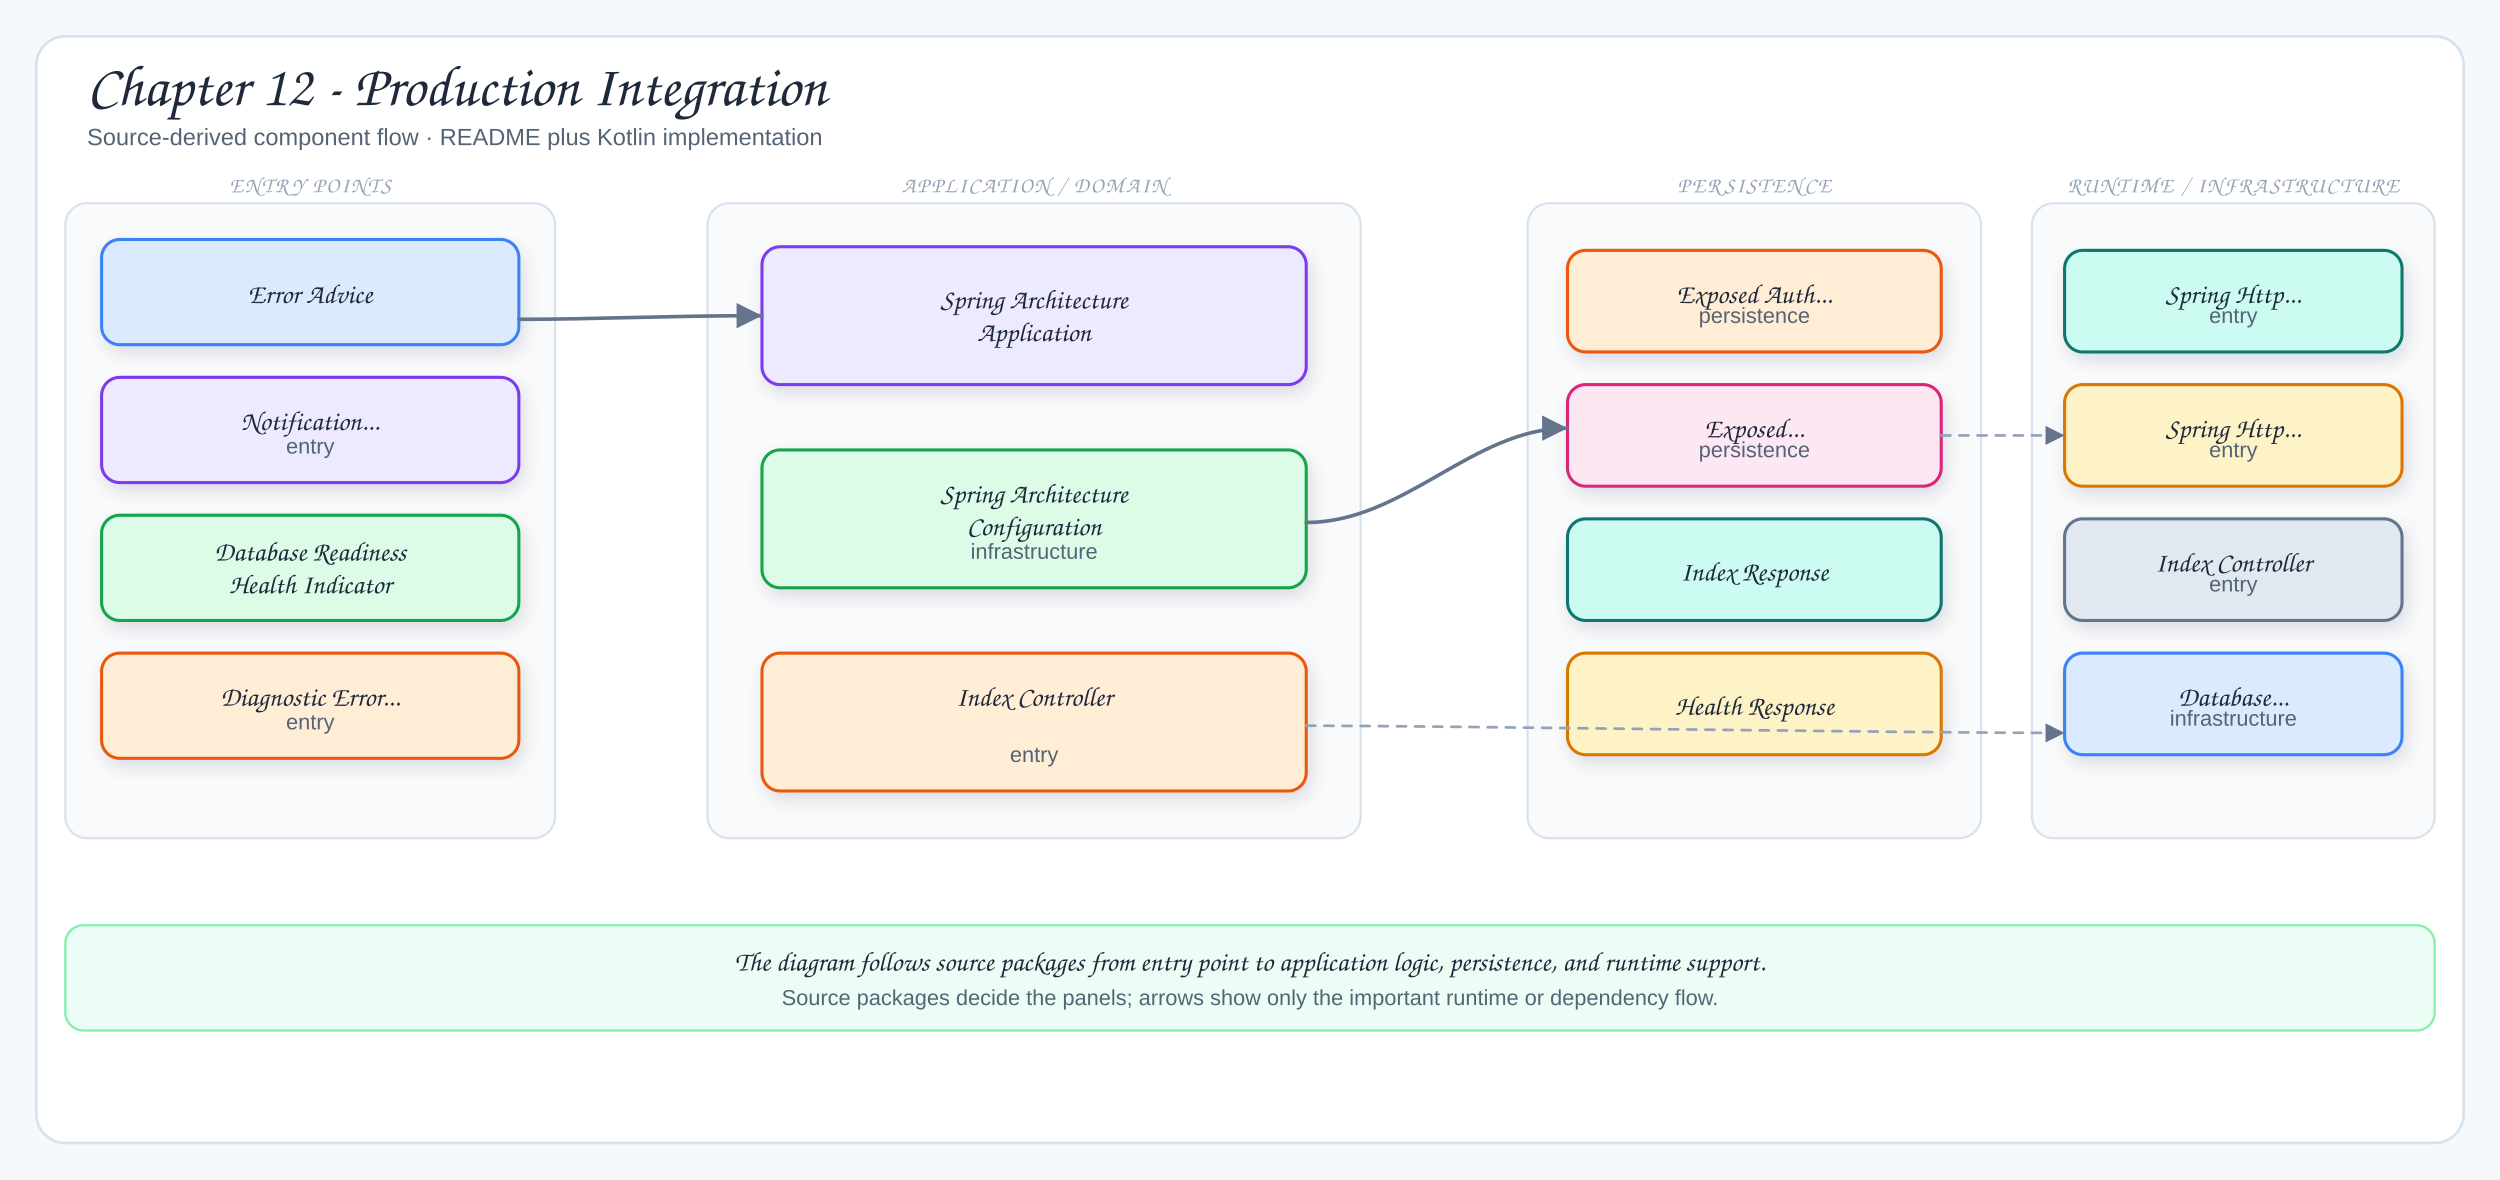
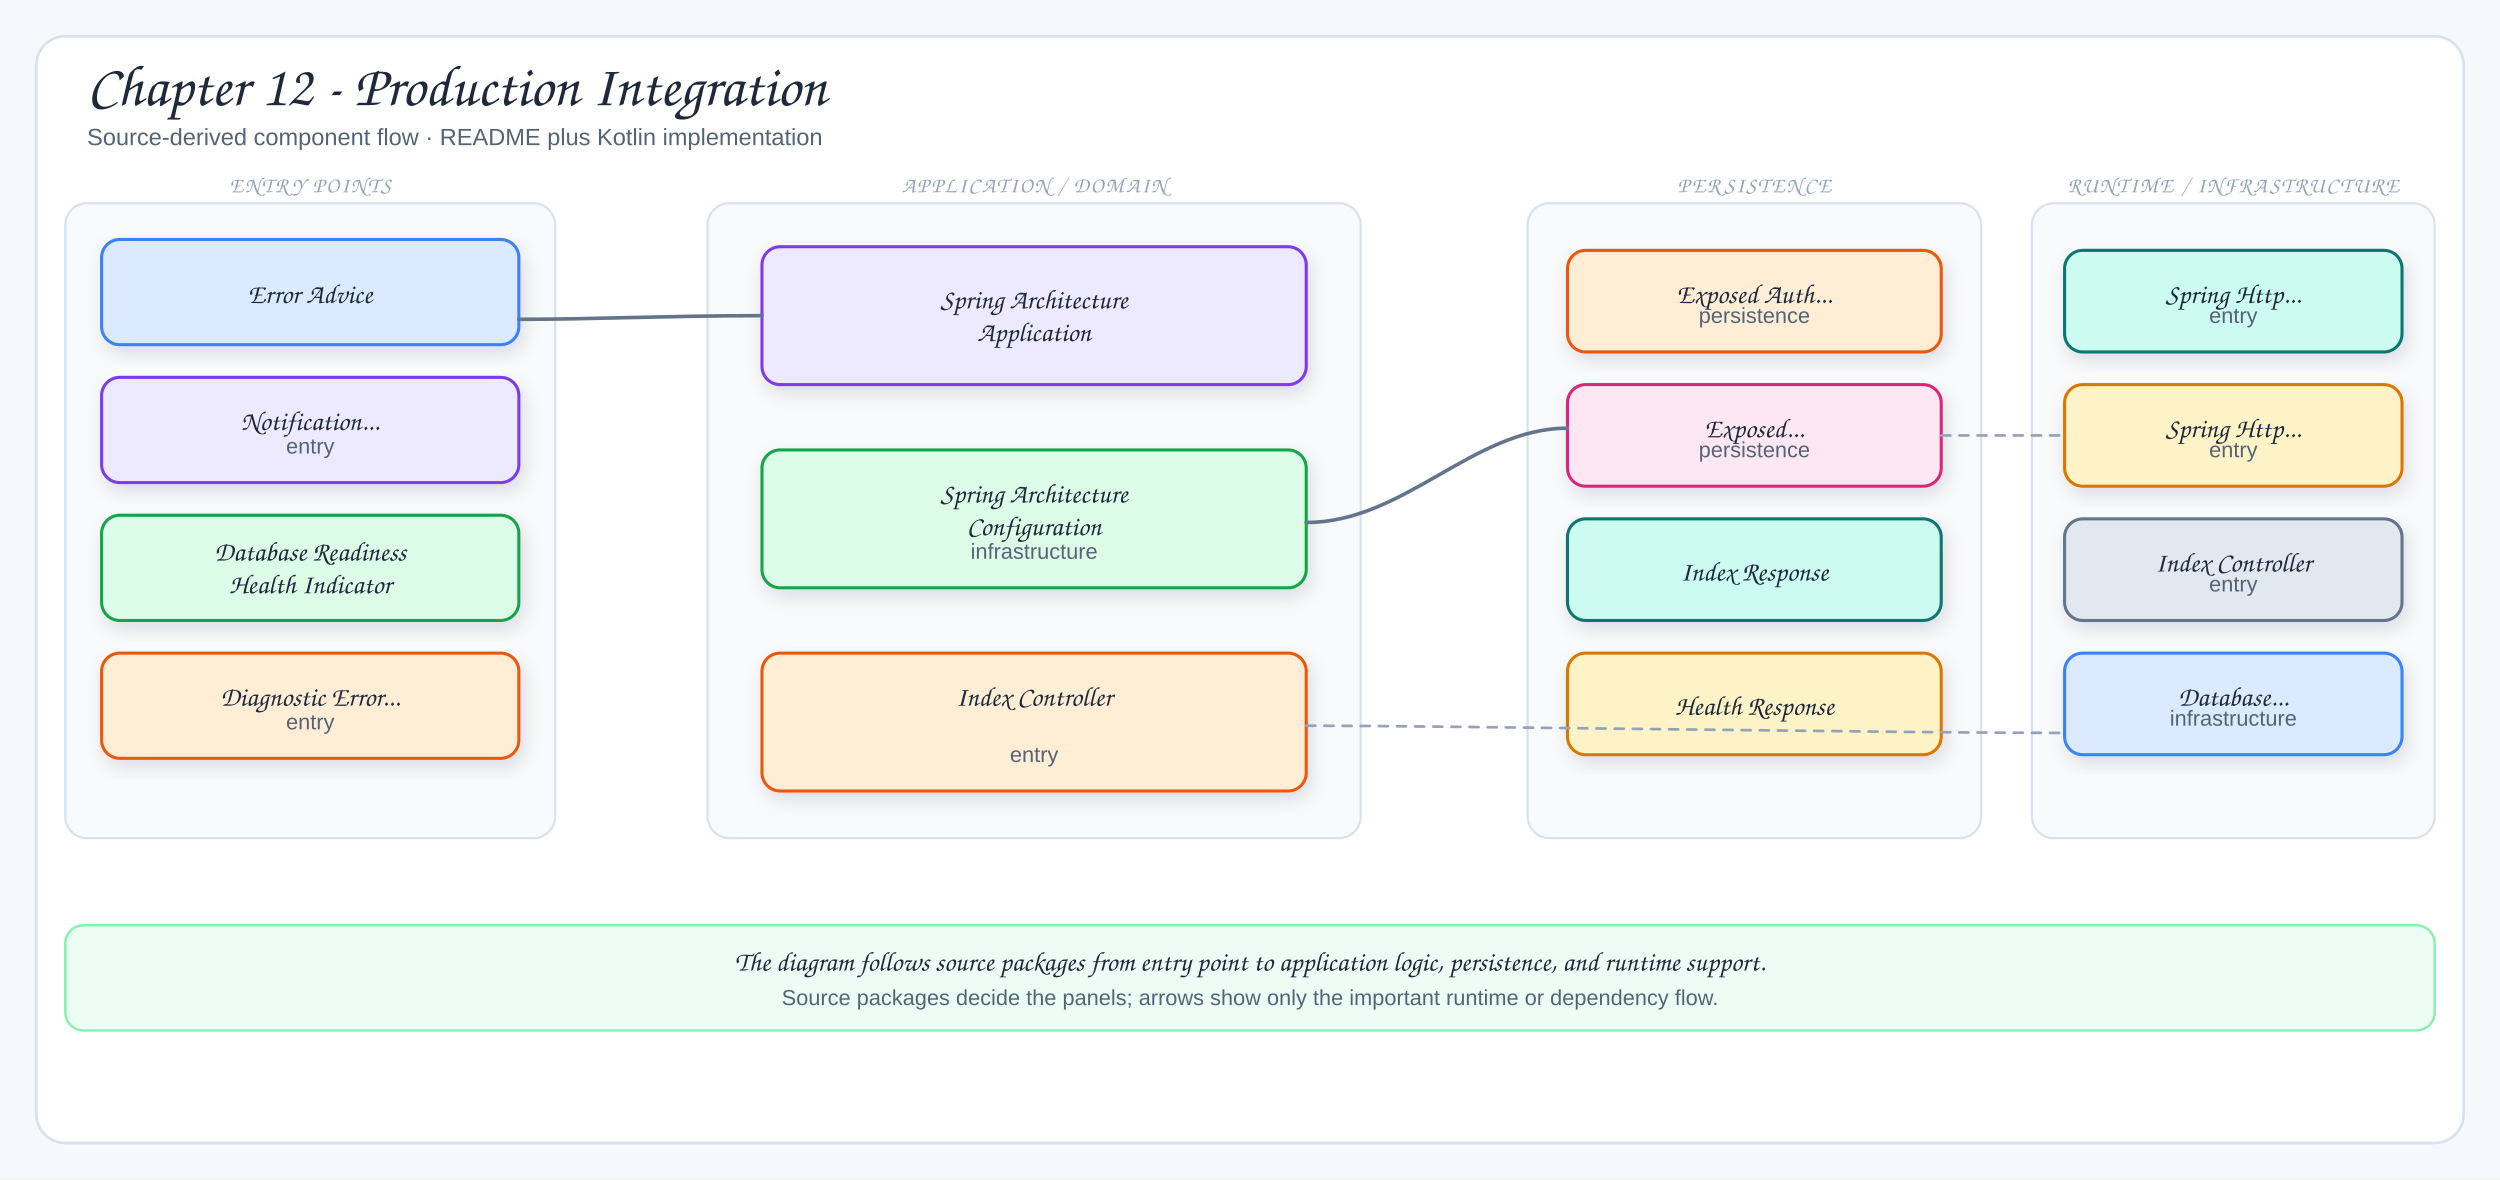
<svg xmlns="http://www.w3.org/2000/svg" viewBox="0 0 1378 650" width="1378" height="650" role="img" aria-label="Chapter 12 - Production Integration">
  <defs>
    <filter id="shadow" x="-10%" y="-10%" width="120%" height="130%">
      <feDropShadow dx="2" dy="4" stdDeviation="5" flood-color="#1f2937" flood-opacity="0.12" />
    </filter>
    <marker id="arrow" markerWidth="9" markerHeight="9" refX="8" refY="4.5" orient="auto">
      <path d="M1,1 L8,4.5 L1,8 Z" fill="#64748b" />
    </marker>
    <marker id="inherit" markerWidth="11" markerHeight="10" refX="9.5" refY="5" orient="auto">
      <path d="M0.5,1 L9.5,5 L0.5,9 Z" fill="#fff" stroke="#64748b" stroke-width="1.5" />
    </marker>
    <style>
  .canvas{fill:#f6f9fc}
  .frame{fill:#fff;stroke:#d7e2ec;stroke-width:1.5}
  .panel{fill:#f8fafc;stroke:#d7e2ec;stroke-width:1.2}
  .card{stroke-width:1.7;filter:url(#shadow)}
  .title{font-family:"Architects Daughter","Comic Sans MS",cursive;font-size:32px;fill:#1e293b}
  .subtitle{font-family:"Comic Sans MS","Comic Sans","Comic Neue",Arial,sans-serif;font-size:13px;fill:#536476}
  .panelTitle{font-family:"Architects Daughter","Comic Sans MS",cursive;font-size:12px;letter-spacing:.08em;fill:#94a3b8}
  .label{font-family:"Architects Daughter","Comic Sans MS",cursive;font-size:18px;fill:#1e293b}
  .smallLabel{font-family:"Architects Daughter","Comic Sans MS",cursive;font-size:15px;fill:#1e293b}
  .detail{font-family:"Comic Sans MS","Comic Sans","Comic Neue",Arial,sans-serif;font-size:12px;fill:#536476}
  .tiny{font-family:"Comic Sans MS","Comic Sans","Comic Neue",Arial,sans-serif;font-size:10px;fill:#64748b}
-   .arrow{fill:none;stroke:#64748b;stroke-width:2;stroke-linecap:round;stroke-linejoin:round;marker-end:url(#arrow)}
-   .softArrow{fill:none;stroke:#94a3b8;stroke-width:1.5;stroke-linecap:round;stroke-linejoin:round;stroke-dasharray:5 5;marker-end:url(#arrow)}
-   .inherit{fill:none;stroke:#64748b;stroke-width:1.7;stroke-linecap:round;stroke-linejoin:round;marker-end:url(#inherit)}
+   .arrow{fill:none;stroke:#64748b;stroke-width:2;stroke-linecap:round;stroke-linejoin:round}
+   .softArrow{fill:none;stroke:#94a3b8;stroke-width:1.5;stroke-linecap:round;stroke-linejoin:round;stroke-dasharray:5 5}
+   .inherit{fill:none;stroke:#64748b;stroke-width:1.7;stroke-linecap:round;stroke-linejoin:round}
  .divider{stroke:#cbd5e1;stroke-width:1.2;stroke-dasharray:6 6}
</style>
  </defs>
  <rect width="1378" height="650" class="canvas" />
  <rect x="20" y="20" width="1338" height="610" rx="16" class="frame" />
  <text x="48" y="58" class="title">Chapter 12 - Production Integration</text>
  <text x="48" y="80" class="subtitle">Source-derived component flow · README plus Kotlin implementation</text>
  <rect x="36" y="112" width="270" height="350" rx="12" class="panel" />
  <text x="171" y="106" class="panelTitle" text-anchor="middle">ENTRY POINTS</text>
  <rect x="56" y="132" width="230" height="58" rx="10" fill="#dbeafe" stroke="#3b82f6" class="card" />
  <text x="171" y="167" class="smallLabel" text-anchor="middle">Error Advice</text>
  <rect x="56" y="208" width="230" height="58" rx="10" fill="#ede9fe" stroke="#7c3aed" class="card" />
  <text x="171" y="237" class="smallLabel" text-anchor="middle">Notification...</text>
  <text x="171" y="250" class="detail" text-anchor="middle">entry</text>
  <rect x="56" y="284" width="230" height="58" rx="10" fill="#dcfce7" stroke="#16a34a" class="card" />
  <text x="171" y="309" class="smallLabel" text-anchor="middle">Database Readiness</text>
  <text x="171" y="327" class="smallLabel" text-anchor="middle">Health Indicator</text>
  <rect x="56" y="360" width="230" height="58" rx="10" fill="#ffedd5" stroke="#ea580c" class="card" />
  <text x="171" y="389" class="smallLabel" text-anchor="middle">Diagnostic Error...</text>
  <text x="171" y="402" class="detail" text-anchor="middle">entry</text>
  <rect x="390" y="112" width="360" height="350" rx="12" class="panel" />
  <text x="570" y="106" class="panelTitle" text-anchor="middle">APPLICATION / DOMAIN</text>
  <rect x="420" y="136" width="300" height="76" rx="10" fill="#ede9fe" stroke="#7c3aed" class="card" />
  <text x="570" y="170" class="smallLabel" text-anchor="middle">Spring Architecture</text>
  <text x="570" y="188" class="smallLabel" text-anchor="middle">Application</text>
  <rect x="420" y="248" width="300" height="76" rx="10" fill="#dcfce7" stroke="#16a34a" class="card" />
  <text x="570" y="277" class="smallLabel" text-anchor="middle">Spring Architecture</text>
  <text x="570" y="295" class="smallLabel" text-anchor="middle">Configuration</text>
  <text x="570" y="308" class="detail" text-anchor="middle">infrastructure</text>
  <rect x="420" y="360" width="300" height="76" rx="10" fill="#ffedd5" stroke="#ea580c" class="card" />
  <text x="570" y="389" class="smallLabel" text-anchor="middle">Index Controller</text>
  <text x="570" y="420" class="detail" text-anchor="middle">entry</text>
  <rect x="842" y="112" width="250" height="350" rx="12" class="panel" />
  <text x="967" y="106" class="panelTitle" text-anchor="middle">PERSISTENCE</text>
  <rect x="864" y="138" width="206" height="56" rx="10" fill="#ffedd5" stroke="#ea580c" class="card" />
  <text x="967" y="167" class="smallLabel" text-anchor="middle">Exposed Auth...</text>
  <text x="967" y="178" class="detail" text-anchor="middle">persistence</text>
  <rect x="864" y="212" width="206" height="56" rx="10" fill="#fce7f3" stroke="#db2777" class="card" />
  <text x="967" y="241" class="smallLabel" text-anchor="middle">Exposed...</text>
  <text x="967" y="252" class="detail" text-anchor="middle">persistence</text>
  <rect x="864" y="286" width="206" height="56" rx="10" fill="#ccfbf1" stroke="#0f766e" class="card" />
  <text x="967" y="320" class="smallLabel" text-anchor="middle">Index Response</text>
  <rect x="864" y="360" width="206" height="56" rx="10" fill="#fef3c7" stroke="#d97706" class="card" />
  <text x="967" y="394" class="smallLabel" text-anchor="middle">Health Response</text>
  <rect x="1120" y="112" width="222" height="350" rx="12" class="panel" />
  <text x="1231" y="106" class="panelTitle" text-anchor="middle">RUNTIME / INFRASTRUCTURE</text>
  <rect x="1138" y="138" width="186" height="56" rx="10" fill="#ccfbf1" stroke="#0f766e" class="card" />
  <text x="1231" y="167" class="smallLabel" text-anchor="middle">Spring Http...</text>
  <text x="1231" y="178" class="detail" text-anchor="middle">entry</text>
  <rect x="1138" y="212" width="186" height="56" rx="10" fill="#fef3c7" stroke="#d97706" class="card" />
  <text x="1231" y="241" class="smallLabel" text-anchor="middle">Spring Http...</text>
  <text x="1231" y="252" class="detail" text-anchor="middle">entry</text>
  <rect x="1138" y="286" width="186" height="56" rx="10" fill="#e2e8f0" stroke="#64748b" class="card" />
  <text x="1231" y="315" class="smallLabel" text-anchor="middle">Index Controller</text>
  <text x="1231" y="326" class="detail" text-anchor="middle">entry</text>
  <rect x="1138" y="360" width="186" height="56" rx="10" fill="#dbeafe" stroke="#3b82f6" class="card" />
  <text x="1231" y="389" class="smallLabel" text-anchor="middle">Database...</text>
  <text x="1231" y="400" class="detail" text-anchor="middle">infrastructure</text>
  <path d="M286,176 C330,176 366,174 420,174" class="arrow" />
  <path d="M720,288 C774,288 812,236 864,236" class="arrow" />
  <path d="M720,400 C790,400 1050,404 1138,404" class="softArrow" />
  <path d="M1070,240 C1098,240 1108,240 1138,240" class="softArrow" />
  <rect x="36" y="510" width="1306" height="58" rx="10" fill="#ecfdf5" stroke="#86efac" stroke-width="1.3" />
  <text x="689" y="535" class="smallLabel" text-anchor="middle">The diagram follows source packages from entry point to application logic, persistence, and runtime support.</text>
  <text x="689" y="554" class="detail" text-anchor="middle">Source packages decide the panels; arrows show only the important runtime or dependency flow.</text>
</svg>
